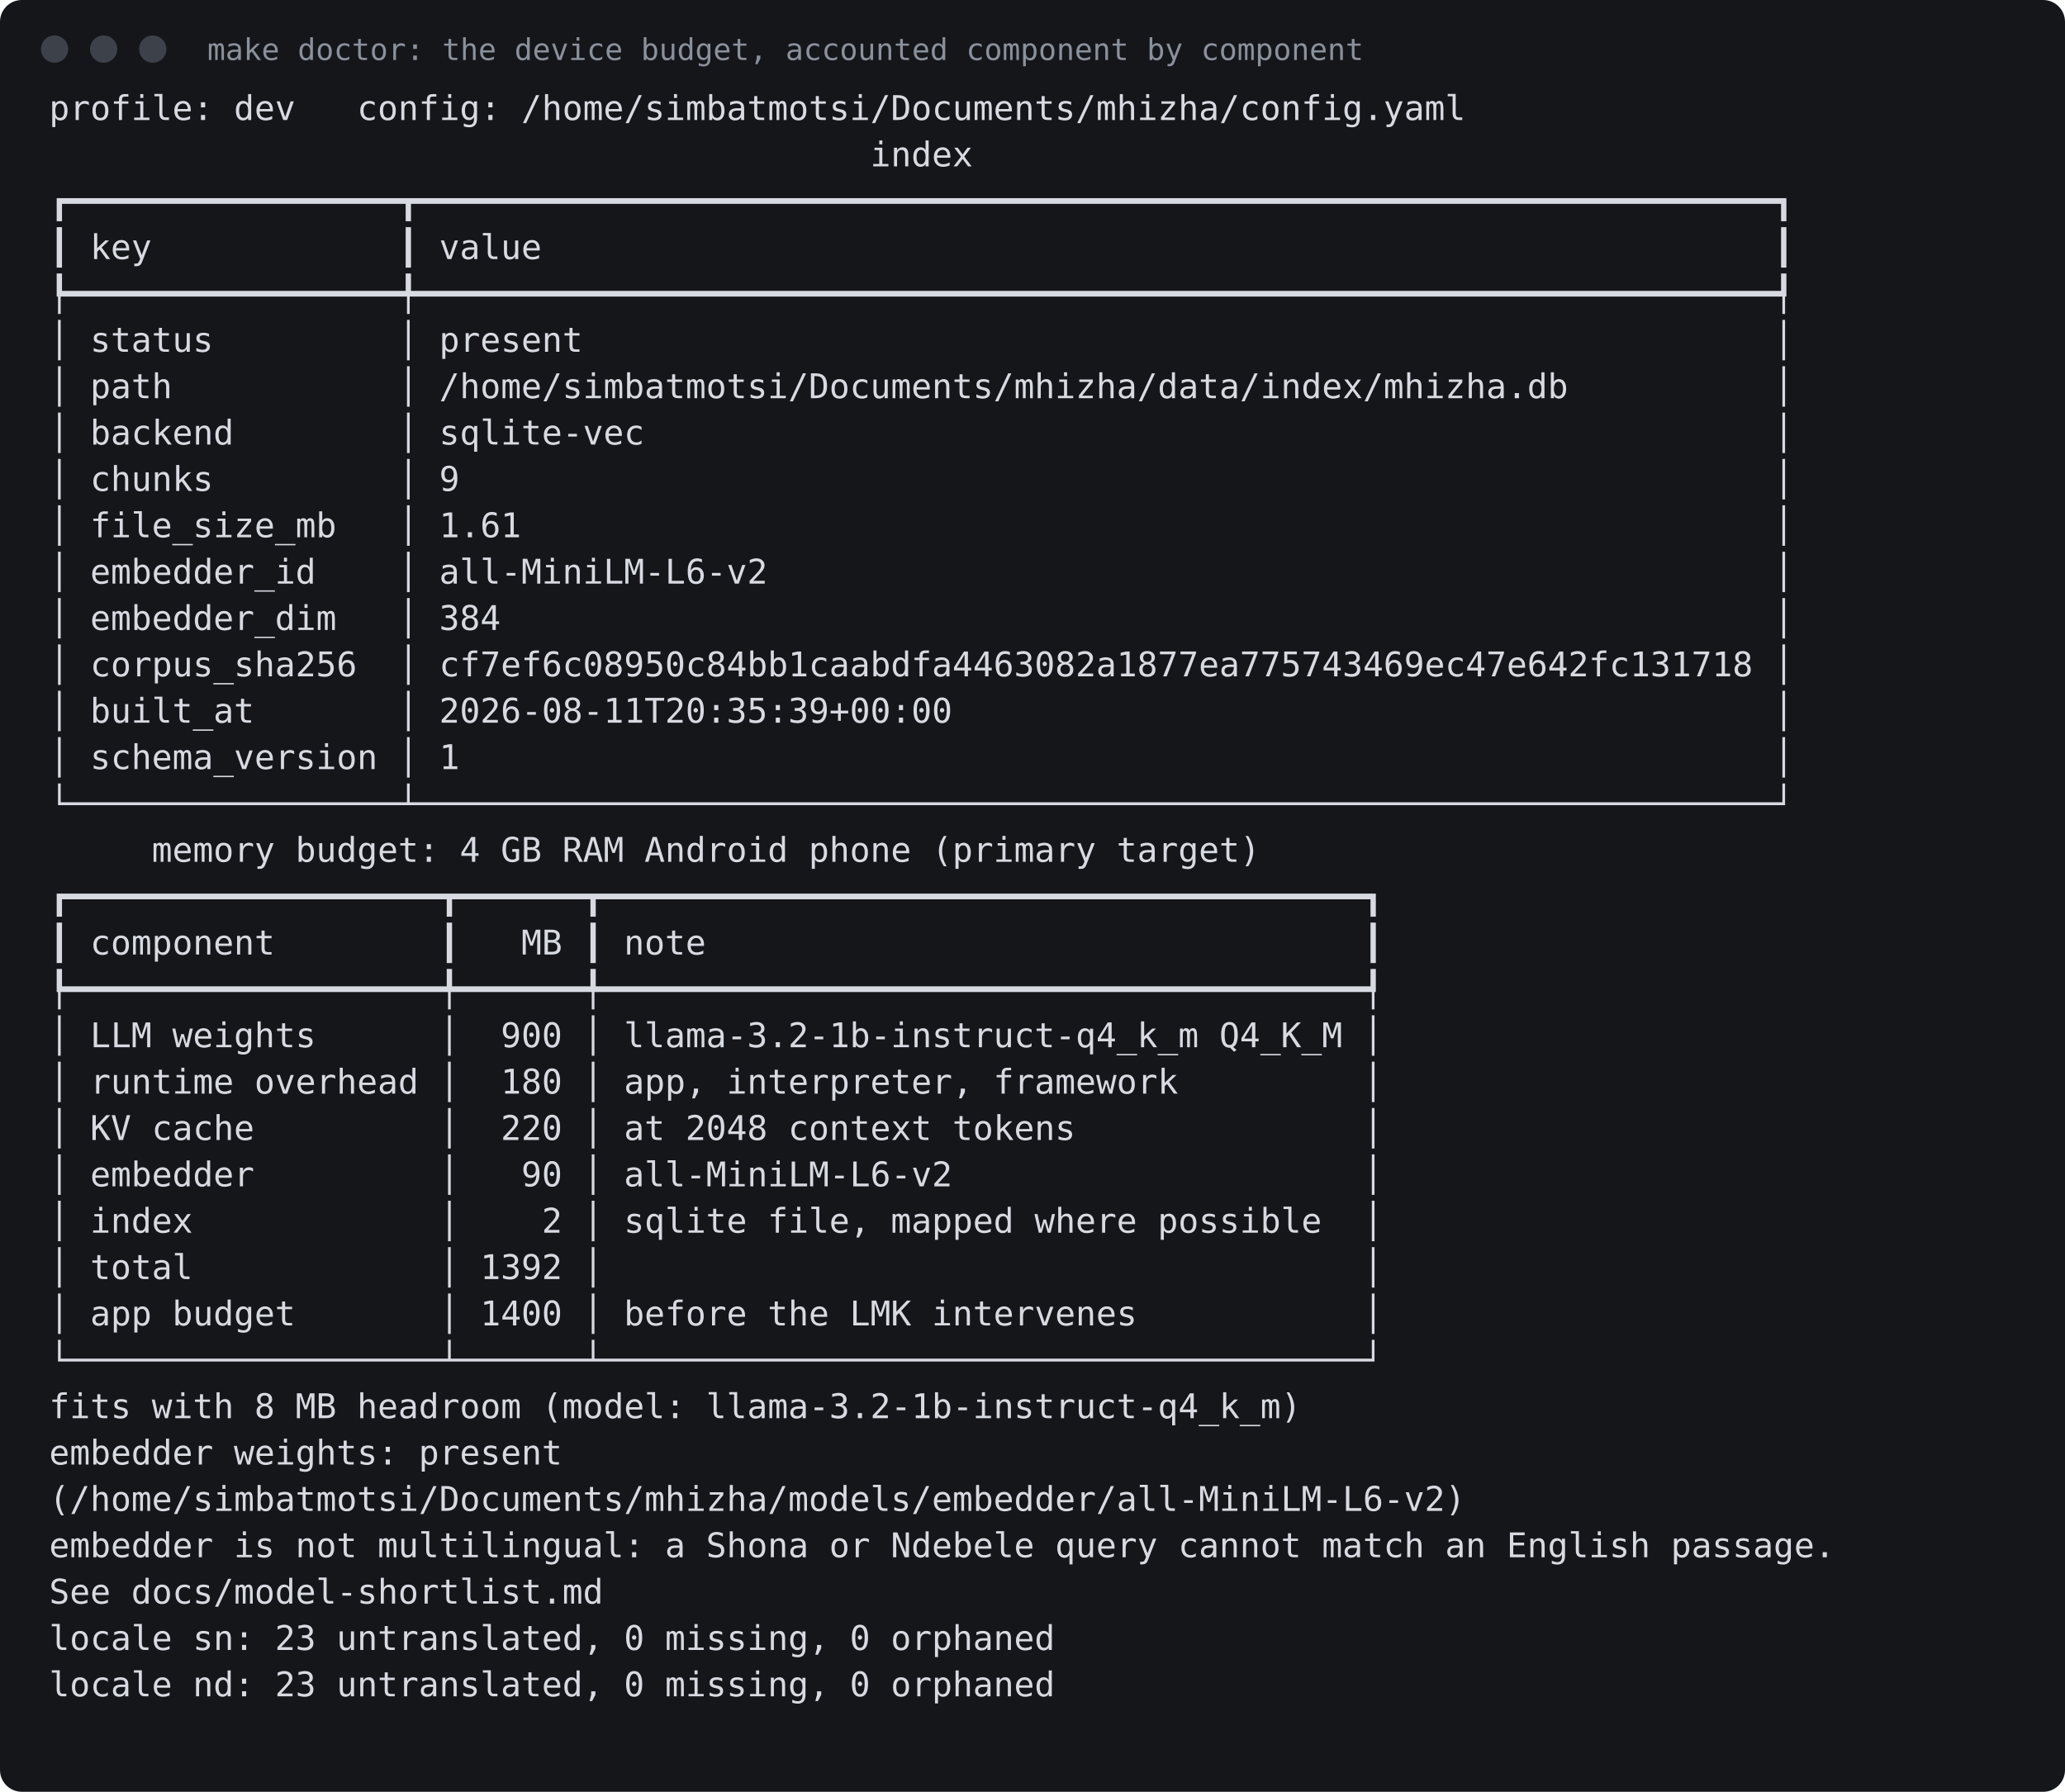
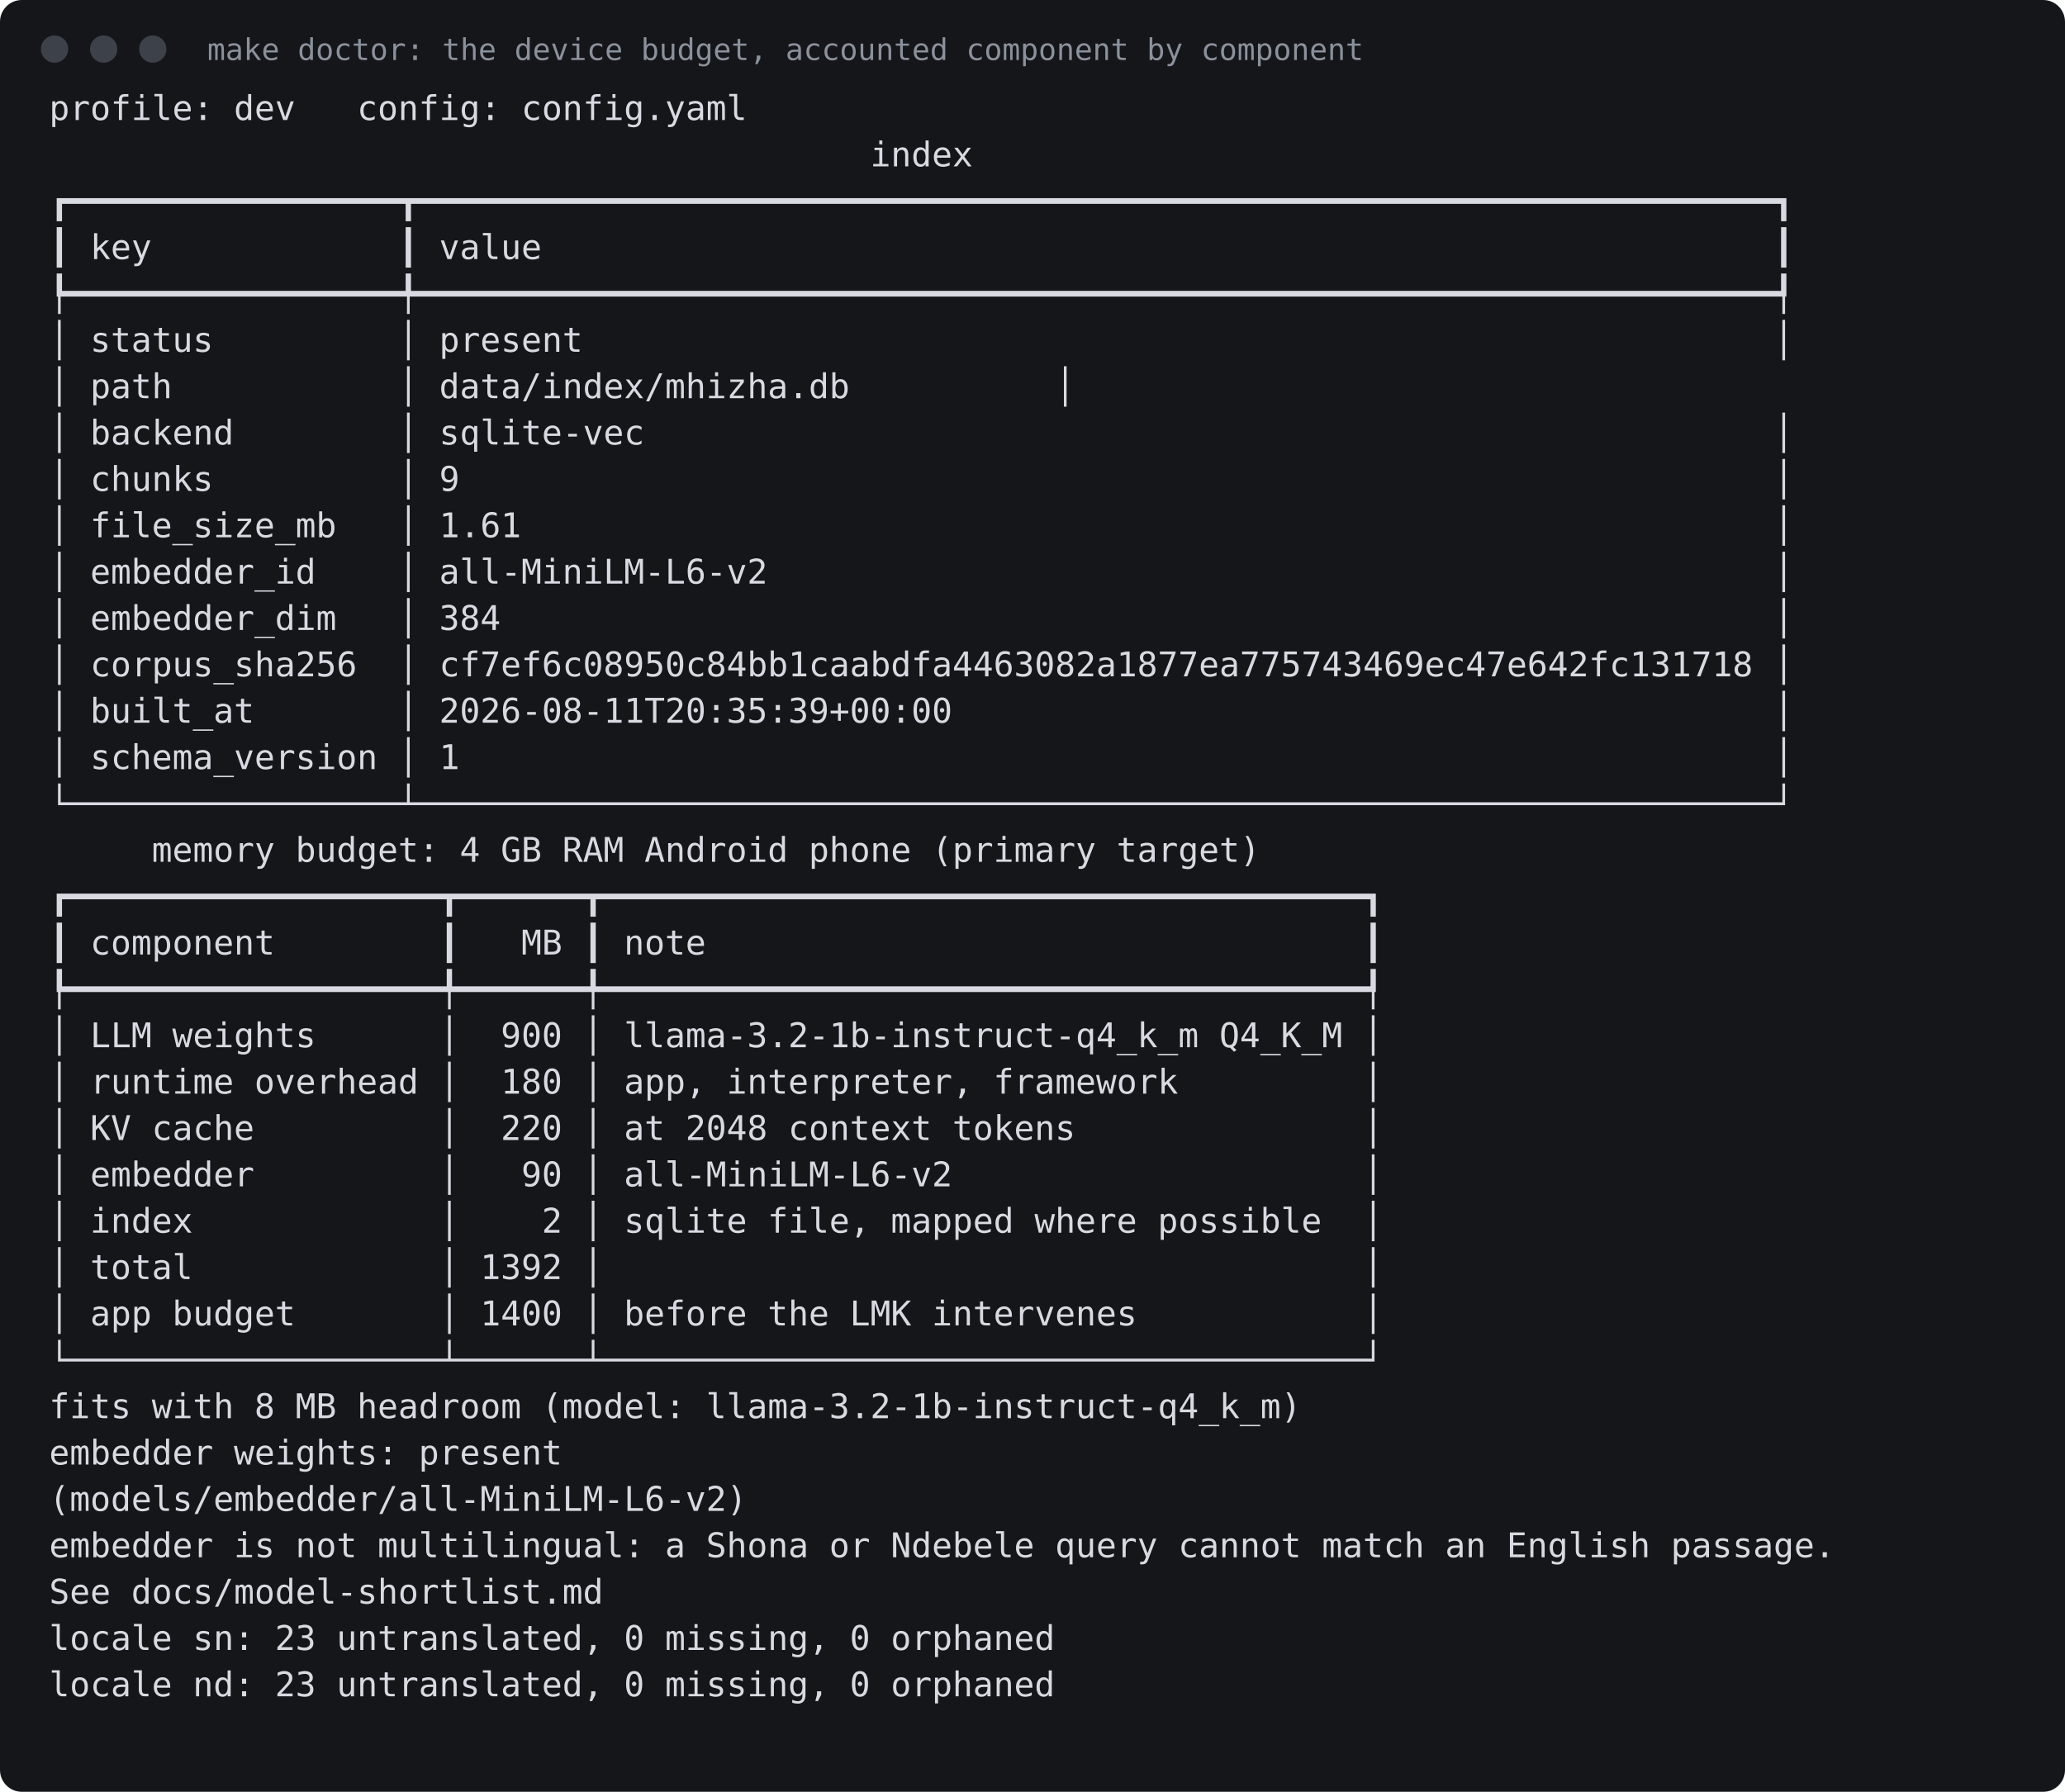
<svg xmlns="http://www.w3.org/2000/svg" width="757" height="657" viewBox="0 0 757 657" role="img" aria-label="make doctor: the device budget, accounted component by component">
  <rect width="100%" height="100%" rx="8" fill="#14161a" />
  <circle cx="20" cy="18" r="5" fill="#3d4149" />
  <circle cx="38" cy="18" r="5" fill="#3d4149" />
  <circle cx="56" cy="18" r="5" fill="#3d4149" />
  <text x="76" y="22" font-family="ui-monospace,SFMono-Regular,Menlo,monospace" font-size="11" fill="#8b919b">make doctor: the device budget, accounted component by component</text>
  <g font-family="ui-monospace,SFMono-Regular,Menlo,Consolas,monospace" font-size="12.5" fill="#d7dae0" xml:space="preserve">
-     <text x="18" y="44">profile: dev   config: /home/simbatmotsi/Documents/mhizha/config.yaml</text>
+     <text x="18" y="44">profile: dev   config: config.yaml</text>
    <text x="18" y="61">                                        index                                        </text>
    <text x="18" y="78">┏━━━━━━━━━━━━━━━━┳━━━━━━━━━━━━━━━━━━━━━━━━━━━━━━━━━━━━━━━━━━━━━━━━━━━━━━━━━━━━━━━━━━┓</text>
    <text x="18" y="95">┃ key            ┃ value                                                            ┃</text>
    <text x="18" y="112">┡━━━━━━━━━━━━━━━━╇━━━━━━━━━━━━━━━━━━━━━━━━━━━━━━━━━━━━━━━━━━━━━━━━━━━━━━━━━━━━━━━━━━┩</text>
    <text x="18" y="129">│ status         │ present                                                          │</text>
-     <text x="18" y="146">│ path           │ /home/simbatmotsi/Documents/mhizha/data/index/mhizha.db          │</text>
+     <text x="18" y="146">│ path           │ data/index/mhizha.db          │</text>
    <text x="18" y="163">│ backend        │ sqlite-vec                                                       │</text>
    <text x="18" y="180">│ chunks         │ 9                                                                │</text>
    <text x="18" y="197">│ file_size_mb   │ 1.61                                                             │</text>
    <text x="18" y="214">│ embedder_id    │ all-MiniLM-L6-v2                                                 │</text>
    <text x="18" y="231">│ embedder_dim   │ 384                                                              │</text>
    <text x="18" y="248">│ corpus_sha256  │ cf7ef6c08950c84bb1caabdfa4463082a1877ea775743469ec47e642fc131718 │</text>
    <text x="18" y="265">│ built_at       │ 2026-08-11T20:35:39+00:00                                        │</text>
    <text x="18" y="282">│ schema_version │ 1                                                                │</text>
    <text x="18" y="299">└────────────────┴──────────────────────────────────────────────────────────────────┘</text>
    <text x="18" y="316">     memory budget: 4 GB RAM Android phone (primary target)      </text>
    <text x="18" y="333">┏━━━━━━━━━━━━━━━━━━┳━━━━━━┳━━━━━━━━━━━━━━━━━━━━━━━━━━━━━━━━━━━━━┓</text>
    <text x="18" y="350">┃ component        ┃   MB ┃ note                                ┃</text>
    <text x="18" y="367">┡━━━━━━━━━━━━━━━━━━╇━━━━━━╇━━━━━━━━━━━━━━━━━━━━━━━━━━━━━━━━━━━━━┩</text>
    <text x="18" y="384">│ LLM weights      │  900 │ llama-3.2-1b-instruct-q4_k_m Q4_K_M │</text>
    <text x="18" y="401">│ runtime overhead │  180 │ app, interpreter, framework         │</text>
    <text x="18" y="418">│ KV cache         │  220 │ at 2048 context tokens              │</text>
    <text x="18" y="435">│ embedder         │   90 │ all-MiniLM-L6-v2                    │</text>
    <text x="18" y="452">│ index            │    2 │ sqlite file, mapped where possible  │</text>
    <text x="18" y="469">│ total            │ 1392 │                                     │</text>
    <text x="18" y="486">│ app budget       │ 1400 │ before the LMK intervenes           │</text>
    <text x="18" y="503">└──────────────────┴──────┴─────────────────────────────────────┘</text>
    <text x="18" y="520">fits with 8 MB headroom (model: llama-3.2-1b-instruct-q4_k_m)</text>
    <text x="18" y="537">embedder weights: present  </text>
-     <text x="18" y="554">(/home/simbatmotsi/Documents/mhizha/models/embedder/all-MiniLM-L6-v2)</text>
+     <text x="18" y="554">(models/embedder/all-MiniLM-L6-v2)</text>
    <text x="18" y="571">embedder is not multilingual: a Shona or Ndebele query cannot match an English passage. </text>
    <text x="18" y="588">See docs/model-shortlist.md</text>
    <text x="18" y="605">locale sn: 23 untranslated, 0 missing, 0 orphaned</text>
    <text x="18" y="622">locale nd: 23 untranslated, 0 missing, 0 orphaned</text>
  </g>
</svg>
